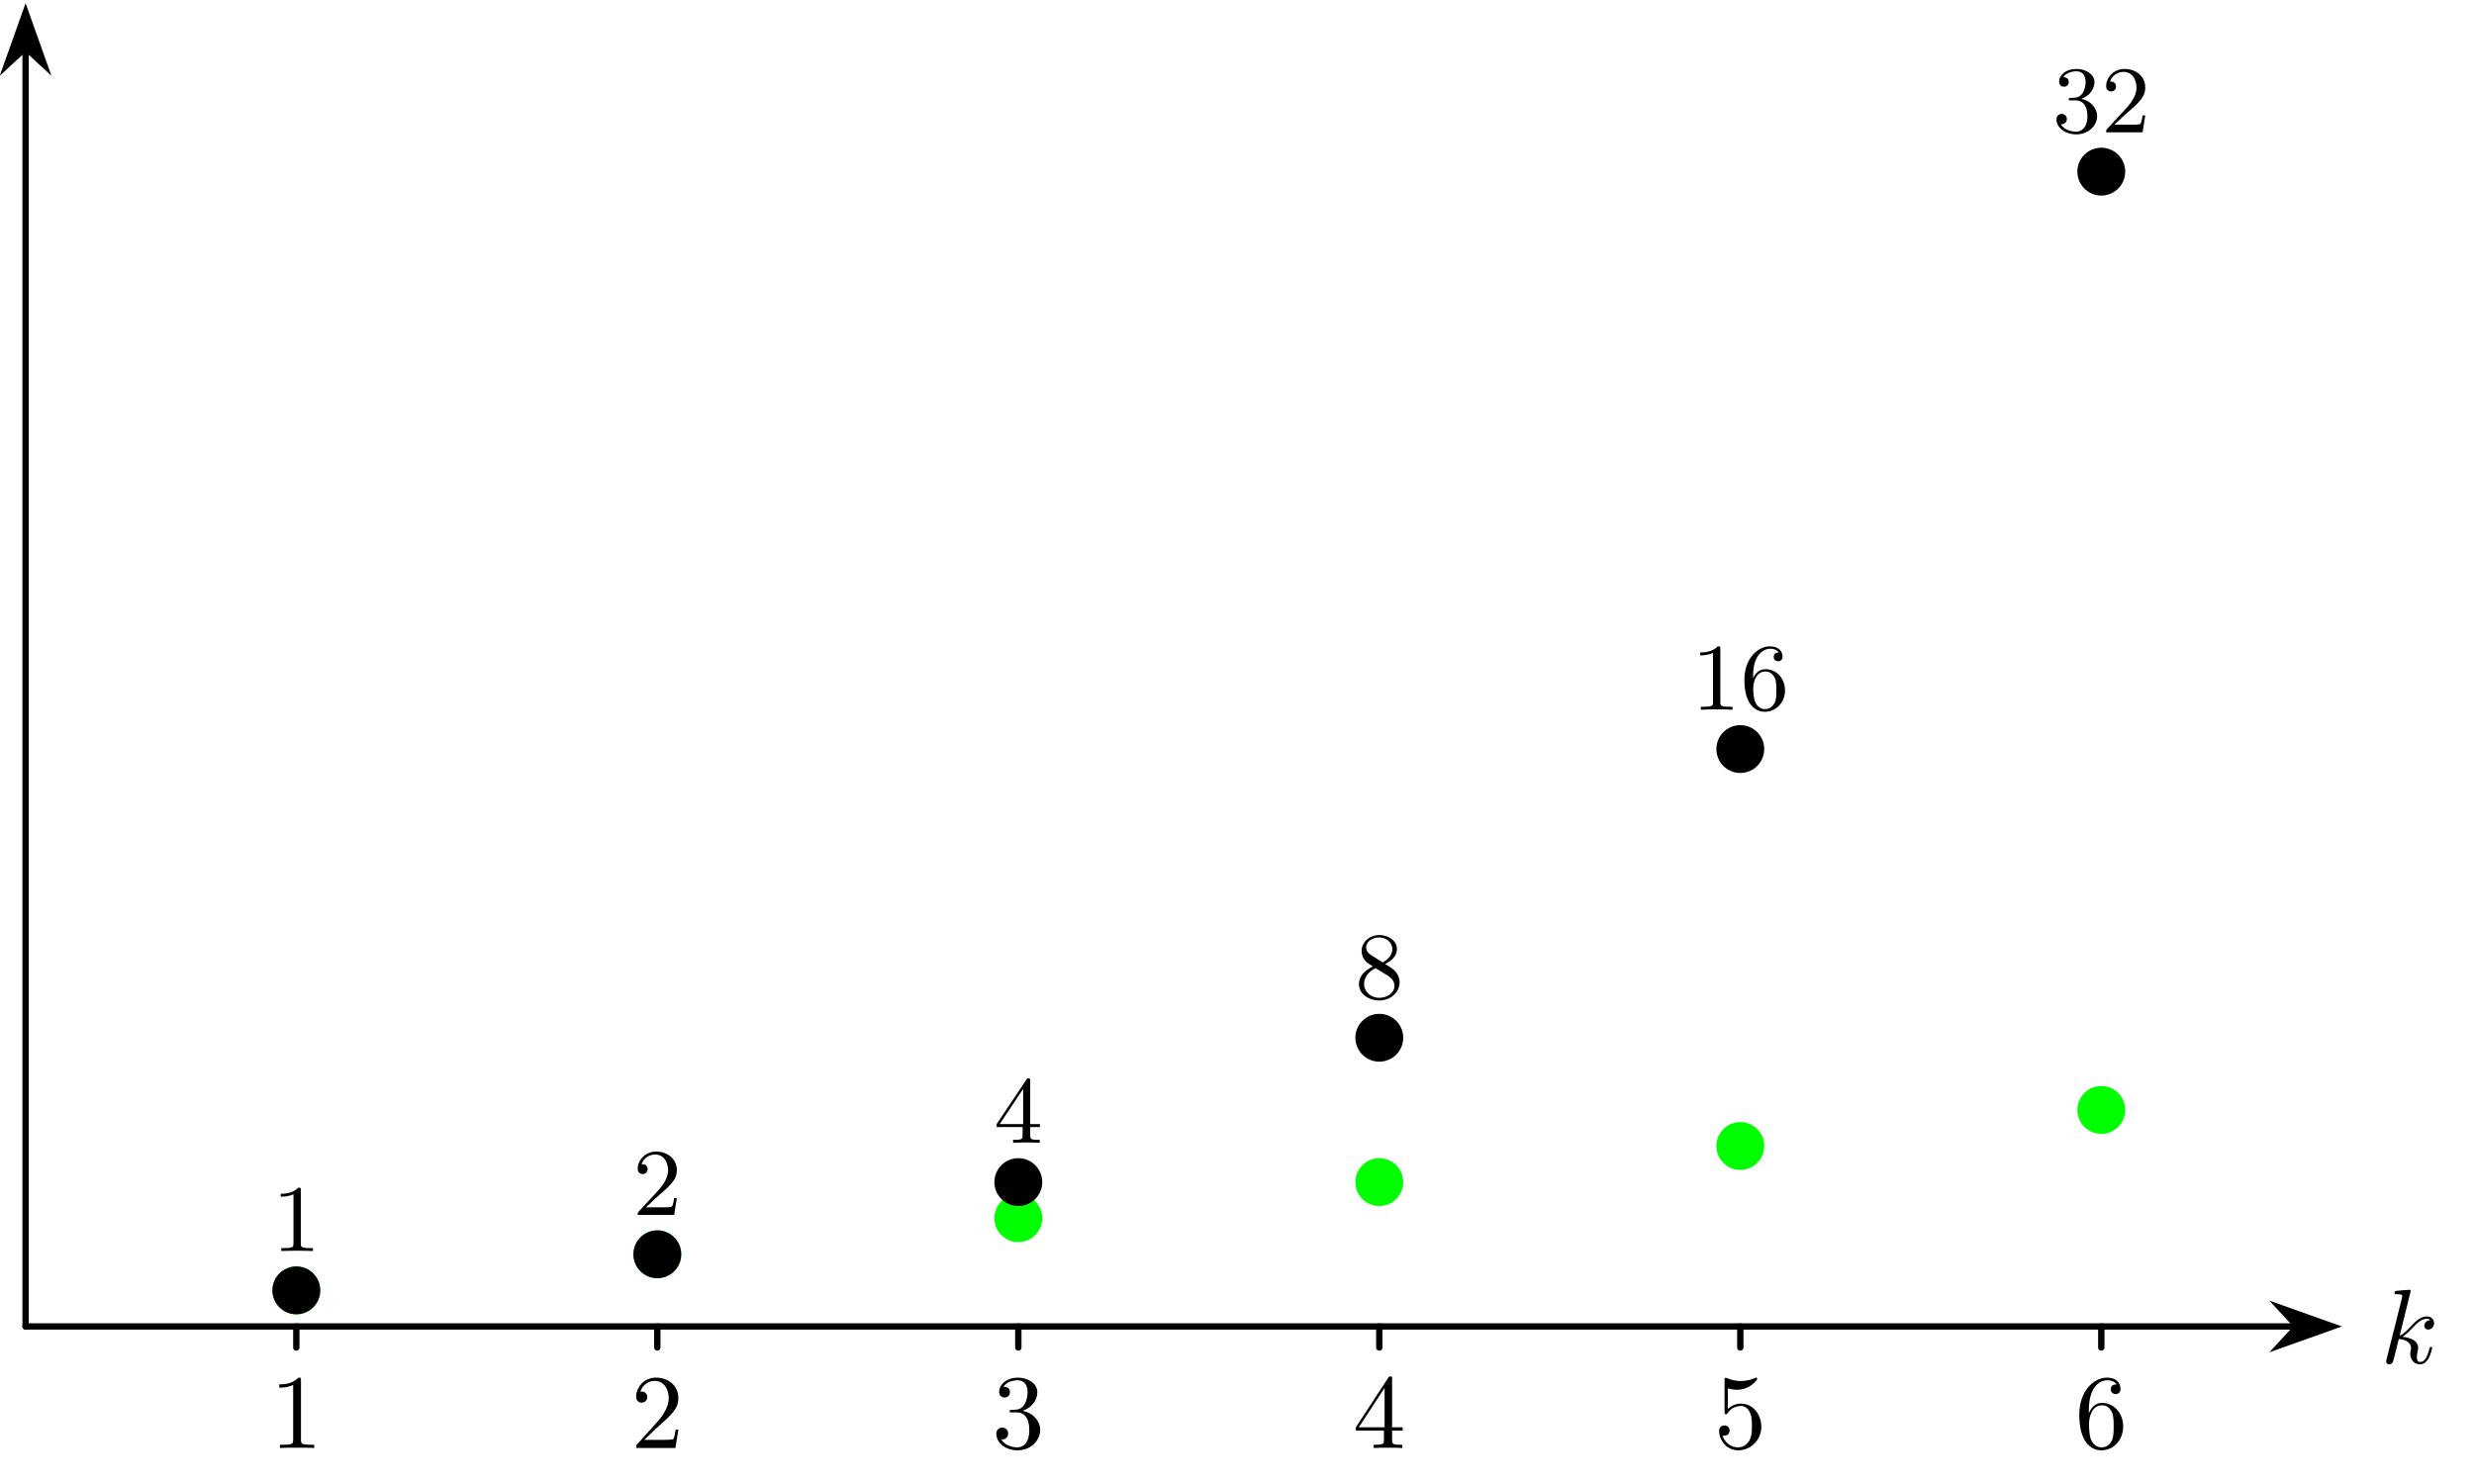
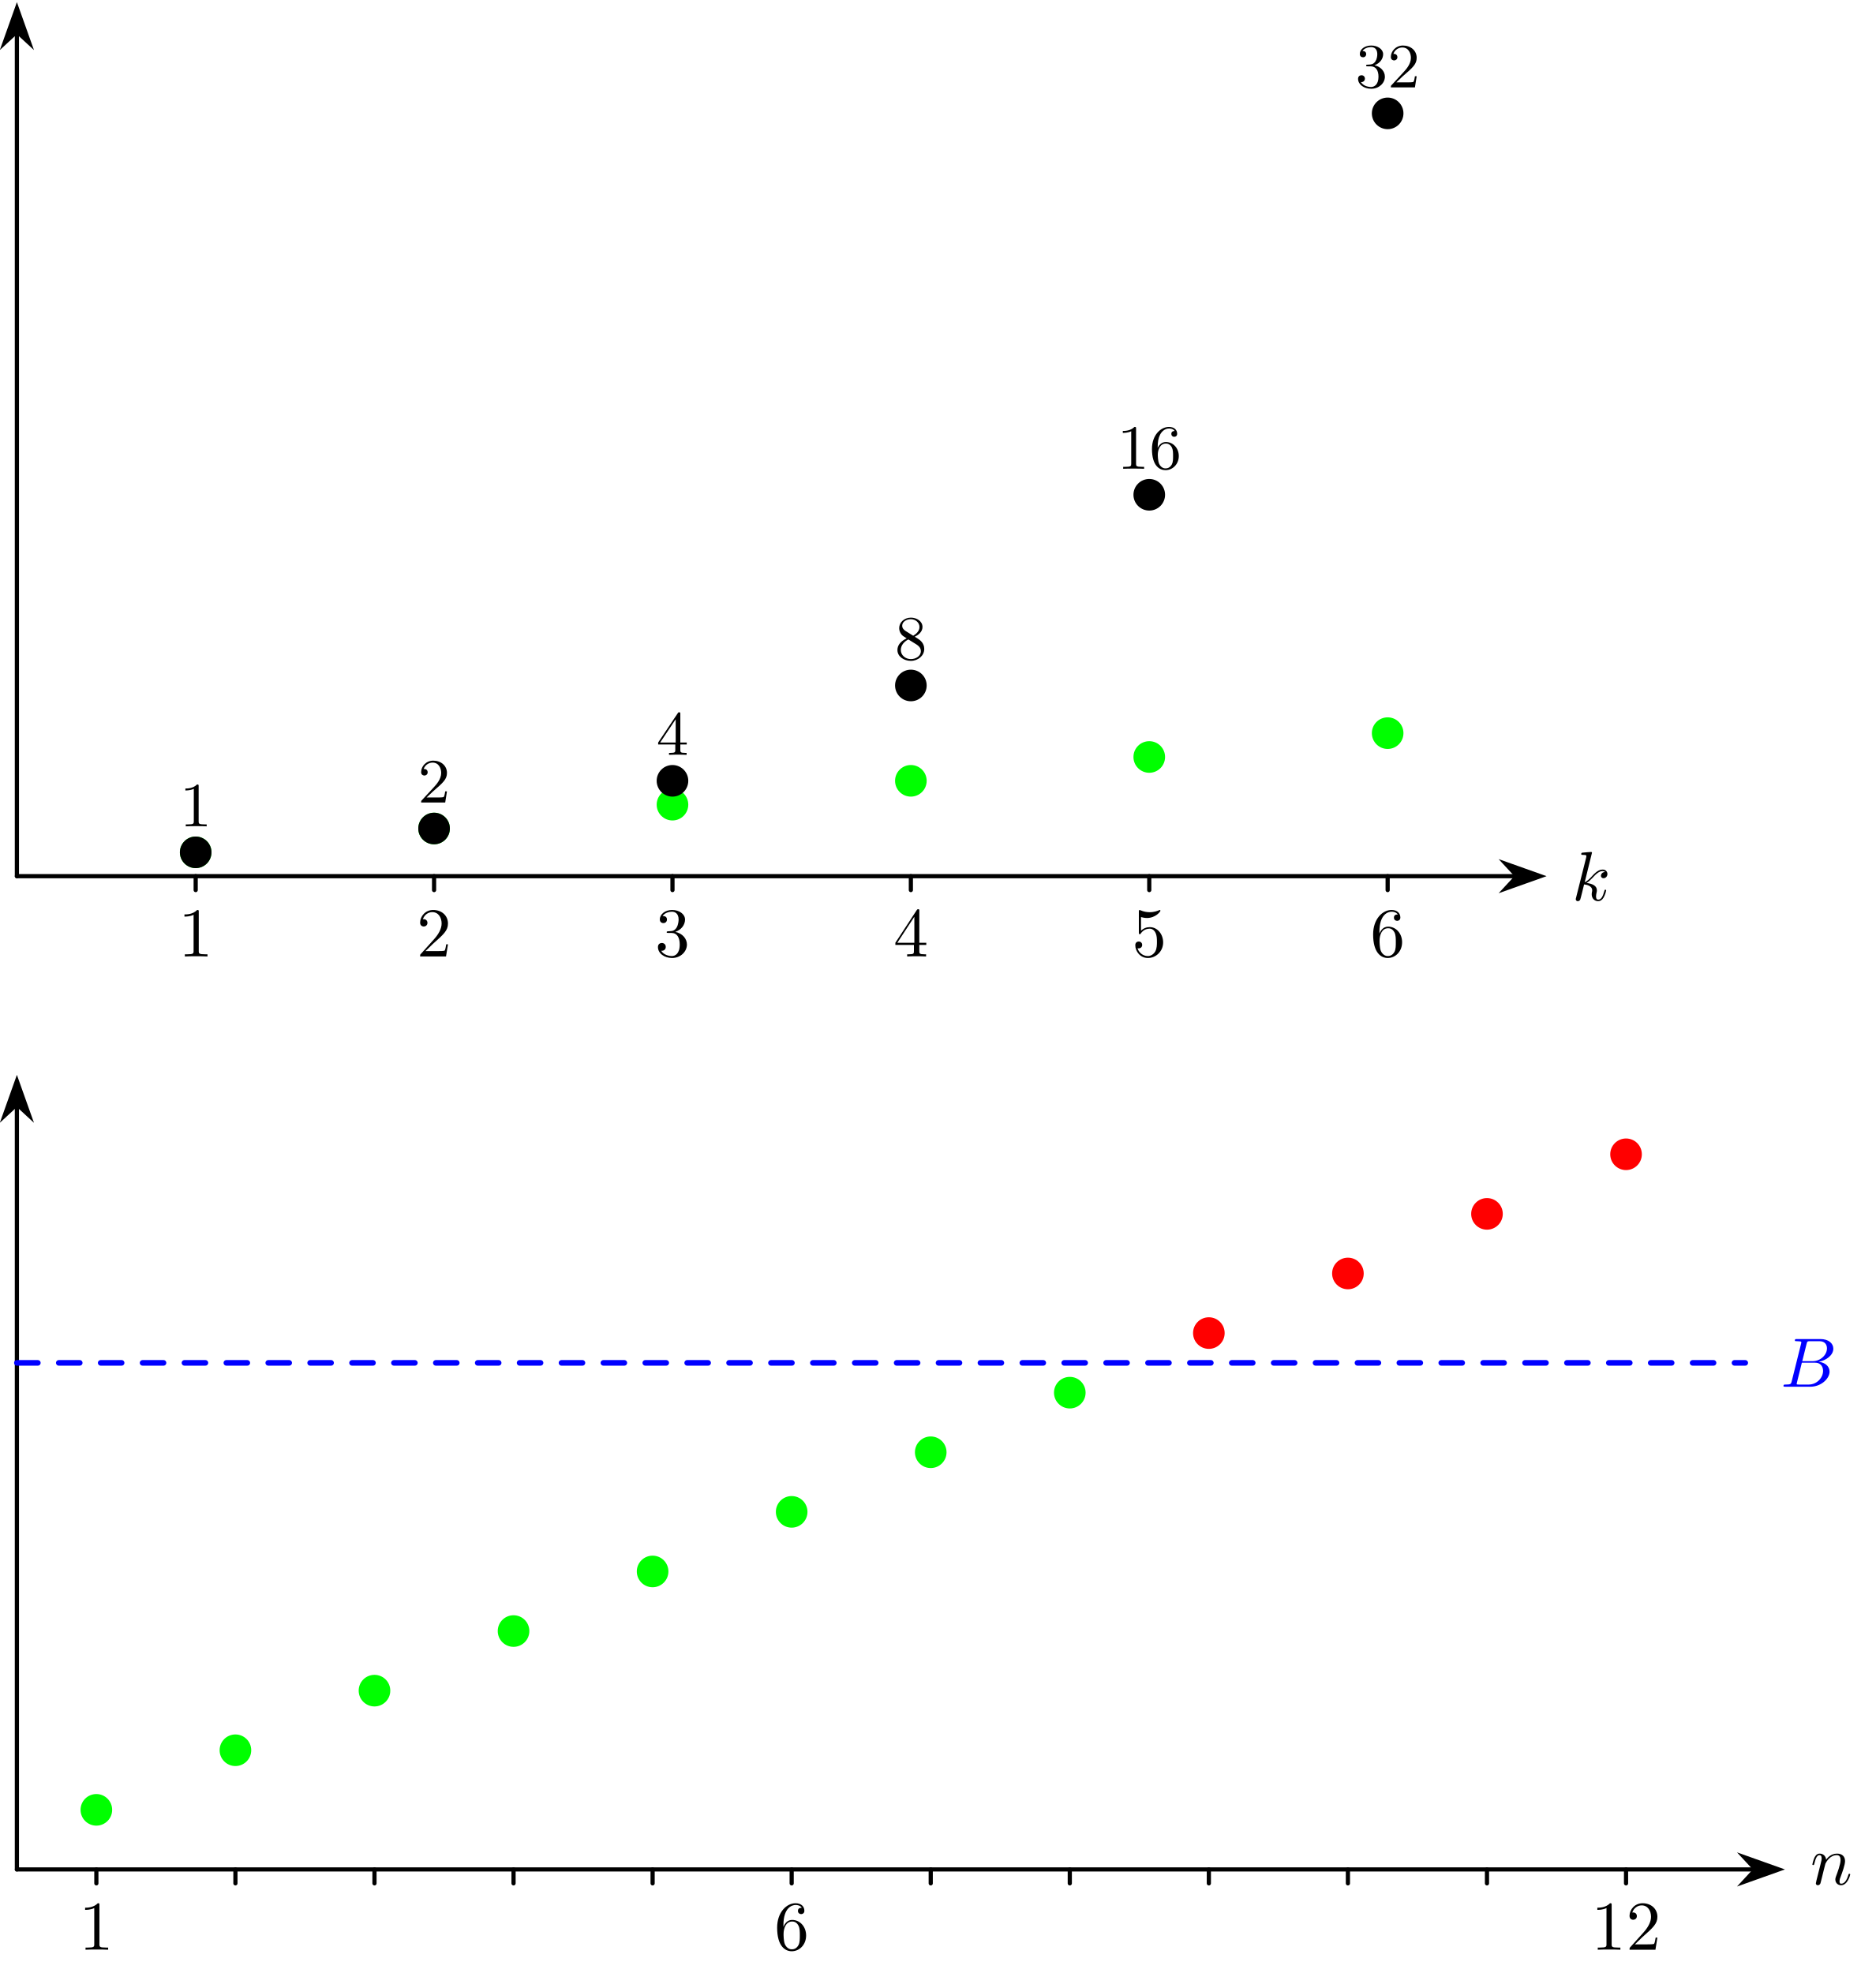
- <svg xmlns="http://www.w3.org/2000/svg" xmlns:xlink="http://www.w3.org/1999/xlink" version="1.1" width="314.71pt" height="188.73pt" viewBox="-72 -72 233.117 139.801">
+ <svg xmlns="http://www.w3.org/2000/svg" xmlns:xlink="http://www.w3.org/1999/xlink" version="1.1" width="361.28pt" height="380.07pt" viewBox="-72 -72 267.612 281.533">
  <defs>
    <path id="potence-dve-g0-49" d="M2.726-5.73C2.726-5.954 2.717-5.972 2.493-5.972C1.937-5.398 1.112-5.398 .834-5.398V-5.12C1.004-5.12 1.551-5.12 2.035-5.353V-.717C2.035-.386 2.008-.278 1.175-.278H.888V0C1.21-.027 2.008-.027 2.376-.027S3.551-.027 3.873 0V-.278H3.587C2.753-.278 2.726-.386 2.726-.717V-5.73Z" />
    <path id="potence-dve-g0-50" d="M4.142-1.587H3.891C3.873-1.47 3.802-.941 3.685-.798C3.631-.717 3.013-.717 2.833-.717H1.237L2.125-1.56C3.596-2.833 4.142-3.309 4.142-4.223C4.142-5.254 3.291-5.972 2.188-5.972C1.157-5.972 .457-5.156 .457-4.34C.457-3.891 .843-3.847 .924-3.847C1.121-3.847 1.39-3.99 1.39-4.313C1.39-4.582 1.201-4.779 .924-4.779C.879-4.779 .852-4.779 .816-4.77C1.031-5.407 1.605-5.694 2.089-5.694C3.004-5.694 3.318-4.842 3.318-4.223C3.318-3.309 2.627-2.564 2.197-2.098L.556-.323C.457-.224 .457-.206 .457 0H3.891L4.142-1.587Z" />
    <path id="potence-dve-g0-51" d="M2.735-3.156C3.569-3.47 3.963-4.125 3.963-4.743C3.963-5.434 3.201-5.972 2.268-5.972S.637-5.443 .637-4.761C.637-4.465 .834-4.295 1.094-4.295S1.542-4.483 1.542-4.743C1.542-5.057 1.327-5.192 1.022-5.192C1.255-5.568 1.802-5.747 2.242-5.747C2.986-5.747 3.129-5.156 3.129-4.734C3.129-4.465 3.075-4.035 2.851-3.694C2.573-3.291 2.26-3.273 2-3.255C1.775-3.237 1.757-3.237 1.686-3.237C1.605-3.228 1.533-3.219 1.533-3.12C1.533-3.004 1.605-3.004 1.757-3.004H2.179C2.959-3.004 3.3-2.376 3.3-1.524C3.3-.377 2.69-.054 2.233-.054C2.062-.054 1.193-.099 .789-.762C1.112-.717 1.363-.941 1.363-1.246C1.363-1.542 1.139-1.731 .879-1.731C.655-1.731 .386-1.596 .386-1.219C.386-.421 1.219 .197 2.26 .197C3.38 .197 4.214-.61 4.214-1.524C4.214-2.304 3.596-2.968 2.735-3.156Z" />
    <path id="potence-dve-g0-52" d="M.26-1.757V-1.479H2.708V-.708C2.708-.377 2.681-.278 2.008-.278H1.811V0C2.376-.027 3.004-.027 3.067-.027C3.111-.027 3.757-.027 4.322 0V-.278H4.125C3.452-.278 3.425-.377 3.425-.708V-1.479H4.34V-1.757H3.425V-5.828C3.425-6.007 3.425-6.07 3.255-6.07C3.147-6.07 3.138-6.061 3.058-5.936L.26-1.757ZM.547-1.757L2.762-5.075V-1.757H.547Z" />
    <path id="potence-dve-g0-54" d="M1.201-2.968C1.201-3.882 1.3-4.394 1.542-4.86C1.722-5.227 2.161-5.747 2.824-5.747C3.004-5.747 3.416-5.712 3.622-5.389C3.291-5.389 3.147-5.218 3.147-4.976C3.147-4.743 3.309-4.564 3.56-4.564S3.981-4.725 3.981-4.994C3.981-5.496 3.622-5.972 2.806-5.972C1.65-5.972 .386-4.833 .386-2.833C.386-.403 1.479 .197 2.322 .197C3.318 .197 4.214-.637 4.214-1.82C4.214-2.959 3.389-3.82 2.376-3.82C1.838-3.82 1.453-3.506 1.201-2.968ZM2.313-.054C1.802-.054 1.506-.475 1.399-.735C1.228-1.139 1.219-1.883 1.219-2.026C1.219-2.627 1.497-3.596 2.358-3.596C2.502-3.596 2.941-3.596 3.228-3.04C3.398-2.699 3.398-2.26 3.398-1.829S3.398-.959 3.228-.628C2.95-.117 2.555-.054 2.313-.054Z" />
    <path id="potence-dve-g0-56" d="M1.542-4.071C1.273-4.241 1.067-4.483 1.067-4.815C1.067-5.398 1.695-5.747 2.286-5.747C2.977-5.747 3.533-5.263 3.533-4.636S2.995-3.596 2.636-3.389L1.542-4.071ZM2.86-3.246C3.309-3.461 3.963-3.909 3.963-4.636C3.963-5.478 3.12-5.972 2.313-5.972C1.372-5.972 .637-5.299 .637-4.474C.637-4.133 .762-3.811 .977-3.551C1.13-3.38 1.184-3.344 1.704-3.013C.915-2.636 .386-2.089 .386-1.354C.386-.403 1.327 .197 2.295 .197C3.335 .197 4.214-.538 4.214-1.506C4.214-2.376 3.551-2.806 3.327-2.95C3.228-3.022 2.968-3.183 2.86-3.246ZM1.946-2.86L3.075-2.161C3.282-2.026 3.73-1.739 3.73-1.193C3.73-.484 3.013-.054 2.304-.054C1.524-.054 .87-.61 .87-1.354C.87-2 1.318-2.537 1.946-2.86Z" />
+     <path id="potence-dve-g1-66" d="M1.594-.777C1.494-.389 1.474-.309 .687-.309C.518-.309 .418-.309 .418-.11C.418 0 .508 0 .687 0H4.244C5.818 0 6.994-1.176 6.994-2.152C6.994-2.869 6.416-3.447 5.45-3.557C6.486-3.746 7.532-4.483 7.532-5.43C7.532-6.167 6.874-6.804 5.679-6.804H2.331C2.142-6.804 2.042-6.804 2.042-6.605C2.042-6.496 2.132-6.496 2.321-6.496C2.341-6.496 2.531-6.496 2.7-6.476C2.879-6.456 2.969-6.446 2.969-6.316C2.969-6.276 2.959-6.247 2.929-6.127L1.594-.777ZM3.098-3.646L3.716-6.117C3.806-6.466 3.826-6.496 4.254-6.496H5.539C6.416-6.496 6.625-5.908 6.625-5.469C6.625-4.593 5.768-3.646 4.553-3.646H3.098ZM2.65-.309C2.511-.309 2.491-.309 2.431-.319C2.331-.329 2.301-.339 2.301-.418C2.301-.448 2.301-.468 2.351-.648L3.039-3.427H4.922C5.878-3.427 6.067-2.69 6.067-2.262C6.067-1.275 5.181-.309 4.005-.309H2.65Z" />
    <path id="potence-dve-g1-107" d="M2.859-6.804C2.859-6.814 2.859-6.914 2.73-6.914C2.501-6.914 1.773-6.834 1.514-6.814C1.435-6.804 1.325-6.795 1.325-6.615C1.325-6.496 1.415-6.496 1.564-6.496C2.042-6.496 2.062-6.426 2.062-6.326L2.032-6.127L.588-.389C.548-.249 .548-.229 .548-.169C.548 .06 .747 .11 .837 .11C.966 .11 1.116 .02 1.176-.1C1.225-.189 1.674-2.032 1.733-2.281C2.072-2.252 2.889-2.092 2.889-1.435C2.889-1.365 2.889-1.325 2.859-1.225C2.839-1.106 2.819-.986 2.819-.877C2.819-.289 3.218 .11 3.736 .11C4.035 .11 4.304-.05 4.523-.418C4.772-.857 4.882-1.405 4.882-1.425C4.882-1.524 4.792-1.524 4.762-1.524C4.663-1.524 4.653-1.484 4.623-1.345C4.423-.618 4.194-.11 3.756-.11C3.567-.11 3.437-.219 3.437-.578C3.437-.747 3.477-.976 3.517-1.136C3.557-1.305 3.557-1.345 3.557-1.445C3.557-2.092 2.929-2.381 2.082-2.491C2.391-2.67 2.71-2.989 2.939-3.228C3.417-3.756 3.875-4.184 4.364-4.184C4.423-4.184 4.433-4.184 4.453-4.174C4.573-4.154 4.583-4.154 4.663-4.095C4.682-4.085 4.682-4.075 4.702-4.055C4.224-4.025 4.134-3.636 4.134-3.517C4.134-3.357 4.244-3.168 4.513-3.168C4.772-3.168 5.061-3.387 5.061-3.776C5.061-4.075 4.832-4.403 4.384-4.403C4.105-4.403 3.646-4.324 2.929-3.527C2.59-3.148 2.202-2.75 1.823-2.6L2.859-6.804Z" />
+     <path id="potence-dve-g1-110" d="M.877-.588C.847-.438 .787-.209 .787-.159C.787 .02 .927 .11 1.076 .11C1.196 .11 1.375 .03 1.445-.169C1.455-.189 1.574-.658 1.634-.907L1.853-1.803C1.913-2.022 1.973-2.242 2.022-2.471C2.062-2.64 2.142-2.929 2.152-2.969C2.301-3.278 2.829-4.184 3.776-4.184C4.224-4.184 4.314-3.816 4.314-3.487C4.314-2.869 3.826-1.594 3.666-1.166C3.577-.936 3.567-.817 3.567-.707C3.567-.239 3.915 .11 4.384 .11C5.32 .11 5.689-1.345 5.689-1.425C5.689-1.524 5.599-1.524 5.569-1.524C5.469-1.524 5.469-1.494 5.42-1.345C5.22-.667 4.892-.11 4.403-.11C4.234-.11 4.164-.209 4.164-.438C4.164-.687 4.254-.927 4.344-1.146C4.533-1.674 4.951-2.77 4.951-3.337C4.951-4.005 4.523-4.403 3.806-4.403C2.909-4.403 2.421-3.766 2.252-3.537C2.202-4.095 1.793-4.403 1.335-4.403S.687-4.015 .588-3.836C.428-3.497 .289-2.909 .289-2.869C.289-2.77 .389-2.77 .408-2.77C.508-2.77 .518-2.78 .578-2.999C.747-3.706 .946-4.184 1.305-4.184C1.504-4.184 1.614-4.055 1.614-3.726C1.614-3.517 1.584-3.407 1.455-2.889L.877-.588Z" />
    <path id="potence-dve-g2-49" d="M2.929-6.376C2.929-6.615 2.929-6.635 2.7-6.635C2.082-5.998 1.205-5.998 .887-5.998V-5.689C1.086-5.689 1.674-5.689 2.192-5.948V-.787C2.192-.428 2.162-.309 1.265-.309H.946V0C1.295-.03 2.162-.03 2.56-.03S3.826-.03 4.174 0V-.309H3.856C2.959-.309 2.929-.418 2.929-.787V-6.376Z" />
    <path id="potence-dve-g2-50" d="M1.265-.767L2.321-1.793C3.875-3.168 4.473-3.706 4.473-4.702C4.473-5.838 3.577-6.635 2.361-6.635C1.235-6.635 .498-5.719 .498-4.832C.498-4.274 .996-4.274 1.026-4.274C1.196-4.274 1.544-4.394 1.544-4.802C1.544-5.061 1.365-5.32 1.016-5.32C.936-5.32 .917-5.32 .887-5.31C1.116-5.958 1.654-6.326 2.232-6.326C3.138-6.326 3.567-5.519 3.567-4.702C3.567-3.905 3.068-3.118 2.521-2.501L.608-.369C.498-.259 .498-.239 .498 0H4.194L4.473-1.733H4.224C4.174-1.435 4.105-.996 4.005-.847C3.935-.767 3.278-.767 3.059-.767H1.265Z" />
    <path id="potence-dve-g2-51" d="M2.889-3.507C3.706-3.776 4.284-4.473 4.284-5.26C4.284-6.077 3.407-6.635 2.451-6.635C1.445-6.635 .687-6.037 .687-5.28C.687-4.951 .907-4.762 1.196-4.762C1.504-4.762 1.704-4.981 1.704-5.27C1.704-5.768 1.235-5.768 1.086-5.768C1.395-6.257 2.052-6.386 2.411-6.386C2.819-6.386 3.367-6.167 3.367-5.27C3.367-5.151 3.347-4.573 3.088-4.134C2.79-3.656 2.451-3.626 2.202-3.616C2.122-3.606 1.883-3.587 1.813-3.587C1.733-3.577 1.664-3.567 1.664-3.467C1.664-3.357 1.733-3.357 1.903-3.357H2.341C3.158-3.357 3.527-2.68 3.527-1.704C3.527-.349 2.839-.06 2.401-.06C1.973-.06 1.225-.229 .877-.817C1.225-.767 1.534-.986 1.534-1.365C1.534-1.724 1.265-1.923 .976-1.923C.737-1.923 .418-1.783 .418-1.345C.418-.438 1.345 .219 2.431 .219C3.646 .219 4.553-.687 4.553-1.704C4.553-2.521 3.925-3.298 2.889-3.507Z" />
    <path id="potence-dve-g2-52" d="M2.929-1.644V-.777C2.929-.418 2.909-.309 2.172-.309H1.963V0C2.371-.03 2.889-.03 3.308-.03S4.254-.03 4.663 0V-.309H4.453C3.716-.309 3.696-.418 3.696-.777V-1.644H4.692V-1.953H3.696V-6.486C3.696-6.685 3.696-6.745 3.537-6.745C3.447-6.745 3.417-6.745 3.337-6.625L.279-1.953V-1.644H2.929ZM2.989-1.953H.558L2.989-5.669V-1.953Z" />
    <path id="potence-dve-g2-53" d="M4.473-2.002C4.473-3.188 3.656-4.184 2.58-4.184C2.102-4.184 1.674-4.025 1.315-3.676V-5.619C1.514-5.559 1.843-5.489 2.162-5.489C3.387-5.489 4.085-6.396 4.085-6.526C4.085-6.585 4.055-6.635 3.985-6.635C3.975-6.635 3.955-6.635 3.905-6.605C3.706-6.516 3.218-6.316 2.55-6.316C2.152-6.316 1.694-6.386 1.225-6.595C1.146-6.625 1.126-6.625 1.106-6.625C1.006-6.625 1.006-6.545 1.006-6.386V-3.437C1.006-3.258 1.006-3.178 1.146-3.178C1.215-3.178 1.235-3.208 1.275-3.268C1.385-3.427 1.753-3.965 2.56-3.965C3.078-3.965 3.328-3.507 3.407-3.328C3.567-2.959 3.587-2.57 3.587-2.072C3.587-1.724 3.587-1.126 3.347-.707C3.108-.319 2.74-.06 2.281-.06C1.554-.06 .986-.588 .817-1.176C.847-1.166 .877-1.156 .986-1.156C1.315-1.156 1.484-1.405 1.484-1.644S1.315-2.132 .986-2.132C.847-2.132 .498-2.062 .498-1.604C.498-.747 1.186 .219 2.301 .219C3.457 .219 4.473-.737 4.473-2.002Z" />
    <path id="potence-dve-g2-54" d="M1.315-3.268V-3.507C1.315-6.027 2.55-6.386 3.059-6.386C3.298-6.386 3.716-6.326 3.935-5.988C3.786-5.988 3.387-5.988 3.387-5.539C3.387-5.23 3.626-5.081 3.846-5.081C4.005-5.081 4.304-5.171 4.304-5.559C4.304-6.157 3.866-6.635 3.039-6.635C1.763-6.635 .418-5.35 .418-3.148C.418-.488 1.574 .219 2.501 .219C3.606 .219 4.553-.717 4.553-2.032C4.553-3.298 3.666-4.254 2.56-4.254C1.883-4.254 1.514-3.746 1.315-3.268ZM2.501-.06C1.873-.06 1.574-.658 1.514-.807C1.335-1.275 1.335-2.072 1.335-2.252C1.335-3.029 1.654-4.025 2.55-4.025C2.71-4.025 3.168-4.025 3.477-3.407C3.656-3.039 3.656-2.531 3.656-2.042C3.656-1.564 3.656-1.066 3.487-.707C3.188-.11 2.73-.06 2.501-.06Z" />
  </defs>
  <g id="potence-dve-page1">
    <g stroke-miterlimit="10" transform="translate(-78.09458,53.02306)scale(0.996264,-0.996264)">
      <g fill="#000" stroke="#000">
        <g stroke-width="0.4">
          <g stroke-width="0.6">
            <g stroke-linecap="round">
              <g stroke-linejoin="round">
                <g class="del" data-del="osn">
                  <path d="M8.536 0H223.27" fill="none" />
                  <g transform="translate(220.7933,0.0)">
                    <g stroke-dasharray="none" stroke-dashoffset="0.0">
                      <g stroke-linejoin="miter">
                        <path d="M5.93 0L1.005 1.754L2.626 0L1.005-1.754Z" />
                      </g>
                    </g>
                  </g>
                  <g transform="translate(231.2549,-3.47221)">
                    <g stroke="none" transform="scale(-1.00375,1.00375)translate(-78.09458,53.02306)scale(-1,-1)">
                      <g fill="#000">
                        <g stroke="none">
                          <use x="-78.095" y="53.023" xlink:href="#potence-dve-g1-107" />
                        </g>
                      </g>
                    </g>
                  </g>
                  <path d="M34.143 0V-1.992" fill="none" />
                  <g transform="translate(31.6432,-11.50012)">
                    <g stroke="none" transform="scale(-1.00375,1.00375)translate(-78.09458,53.02306)scale(-1,-1)">
                      <g fill="#000">
                        <g stroke="none">
                          <use x="-78.095" y="53.023" xlink:href="#potence-dve-g2-49" />
                        </g>
                      </g>
                    </g>
                  </g>
                  <path d="M68.286 0V-1.992" fill="none" />
                  <g transform="translate(65.7864,-11.50012)">
                    <g stroke="none" transform="scale(-1.00375,1.00375)translate(-78.09458,53.02306)scale(-1,-1)">
                      <g fill="#000">
                        <g stroke="none">
                          <use x="-78.095" y="53.023" xlink:href="#potence-dve-g2-50" />
                        </g>
                      </g>
                    </g>
                  </g>
                  <path d="M102.43 0V-1.992" fill="none" />
                  <g transform="translate(99.92961,-11.50012)">
                    <g stroke="none" transform="scale(-1.00375,1.00375)translate(-78.09458,53.02306)scale(-1,-1)">
                      <g fill="#000">
                        <g stroke="none">
                          <use x="-78.095" y="53.023" xlink:href="#potence-dve-g2-51" />
                        </g>
                      </g>
                    </g>
                  </g>
                  <path d="M136.573 0V-1.992" fill="none" />
                  <g transform="translate(134.0728,-11.50012)">
                    <g stroke="none" transform="scale(-1.00375,1.00375)translate(-78.09458,53.02306)scale(-1,-1)">
                      <g fill="#000">
                        <g stroke="none">
                          <use x="-78.095" y="53.023" xlink:href="#potence-dve-g2-52" />
                        </g>
                      </g>
                    </g>
                  </g>
                  <path d="M170.716 0V-1.992" fill="none" />
                  <g transform="translate(168.216,-11.50012)">
                    <g stroke="none" transform="scale(-1.00375,1.00375)translate(-78.09458,53.02306)scale(-1,-1)">
                      <g fill="#000">
                        <g stroke="none">
                          <use x="-78.095" y="53.023" xlink:href="#potence-dve-g2-53" />
                        </g>
                      </g>
                    </g>
                  </g>
                  <path d="M204.859 0V-1.992" fill="none" />
                  <g transform="translate(202.3592,-11.50012)">
                    <g stroke="none" transform="scale(-1.00375,1.00375)translate(-78.09458,53.02306)scale(-1,-1)">
                      <g fill="#000">
                        <g stroke="none">
                          <use x="-78.095" y="53.023" xlink:href="#potence-dve-g2-54" />
                        </g>
                      </g>
                    </g>
                  </g>
                </g>
                <g class="del" data-del="osy">
                  <path d="M8.536 0V120.84" fill="none" />
                  <g transform="matrix(0.0,1.0,-1.0,0.0,8.5359,118.3632)">
                    <g stroke-dasharray="none" stroke-dashoffset="0.0">
                      <g stroke-linejoin="miter">
                        <path d="M5.93 0L1.005 1.754L2.626 0L1.005-1.754Z" />
                      </g>
                    </g>
                  </g>
                </g>
                <g class="del" data-del="k">
                  <g fill="#0f0" stroke="#0f0">
                    <g fill="#0f0" stroke="#0f0">
                      <path d="M36.406 3.414C36.406 4.664 35.393 5.677 34.143 5.677S31.88 4.664 31.88 3.414C31.88 2.164 32.893 1.151 34.143 1.151S36.406 2.164 36.406 3.414ZM34.143 3.414" stroke="none" />
                    </g>
                    <g transform="translate(34.1432,3.41418)">
                      <g stroke="none" transform="scale(-1.00375,1.00375)translate(-78.09458,53.02306)scale(-1,-1)">
                        <g fill="#0f0">
                          <g stroke="none" />
                        </g>
                      </g>
                    </g>
                  </g>
                  <g fill="#0f0" stroke="#0f0">
                    <g fill="#0f0" stroke="#0f0">
                      <path d="M70.549 6.828C70.549 8.078 69.536 9.091 68.286 9.091C67.037 9.091 66.023 8.078 66.023 6.828S67.037 4.565 68.286 4.565C69.536 4.565 70.549 5.579 70.549 6.828ZM68.286 6.828" stroke="none" />
                    </g>
                    <g transform="translate(68.2864,6.82837)">
                      <g stroke="none" transform="scale(-1.00375,1.00375)translate(-78.09458,53.02306)scale(-1,-1)">
                        <g fill="#0f0">
                          <g stroke="none" />
                        </g>
                      </g>
                    </g>
                  </g>
                  <g fill="#0f0" stroke="#0f0">
                    <g fill="#0f0" stroke="#0f0">
                      <path d="M104.693 10.243C104.693 11.492 103.679 12.506 102.43 12.506S100.167 11.492 100.167 10.243S101.18 7.98 102.43 7.98S104.693 8.993 104.693 10.243ZM102.43 10.243" stroke="none" />
                    </g>
                    <g transform="translate(102.4296,10.24257)">
                      <g stroke="none" transform="scale(-1.00375,1.00375)translate(-78.09458,53.02306)scale(-1,-1)">
                        <g fill="#0f0">
                          <g stroke="none" />
                        </g>
                      </g>
                    </g>
                  </g>
                  <g fill="#0f0" stroke="#0f0">
                    <g fill="#0f0" stroke="#0f0">
                      <path d="M138.836 13.657C138.836 14.907 137.823 15.92 136.573 15.92C135.323 15.92 134.31 14.907 134.31 13.657C134.31 12.407 135.323 11.394 136.573 11.394C137.823 11.394 138.836 12.407 138.836 13.657ZM136.573 13.657" stroke="none" />
                    </g>
                    <g transform="translate(136.5728,13.65675)">
                      <g stroke="none" transform="scale(-1.00375,1.00375)translate(-78.09458,53.02306)scale(-1,-1)">
                        <g fill="#0f0">
                          <g stroke="none" />
                        </g>
                      </g>
                    </g>
                  </g>
                  <g fill="#0f0" stroke="#0f0">
                    <g fill="#0f0" stroke="#0f0">
                      <path d="M172.979 17.071C172.979 18.321 171.966 19.334 170.716 19.334S168.453 18.321 168.453 17.071S169.466 14.808 170.716 14.808S172.979 15.821 172.979 17.071ZM170.716 17.071" stroke="none" />
                    </g>
                    <g transform="translate(170.716,17.07094)">
                      <g stroke="none" transform="scale(-1.00375,1.00375)translate(-78.09458,53.02306)scale(-1,-1)">
                        <g fill="#0f0">
                          <g stroke="none" />
                        </g>
                      </g>
                    </g>
                  </g>
                  <g fill="#0f0" stroke="#0f0">
                    <g fill="#0f0" stroke="#0f0">
                      <path d="M207.122 20.485C207.122 21.735 206.109 22.748 204.859 22.748S202.596 21.735 202.596 20.485S203.609 18.222 204.859 18.222S207.122 19.235 207.122 20.485ZM204.859 20.485" stroke="none" />
                    </g>
                    <g transform="translate(204.8592,20.48514)">
                      <g stroke="none" transform="scale(-1.00375,1.00375)translate(-78.09458,53.02306)scale(-1,-1)">
                        <g fill="#0f0">
                          <g stroke="none" />
                        </g>
                      </g>
                    </g>
                  </g>
                </g>
                <g class="del" data-del="potence">
                  <path d="M36.406 3.414C36.406 4.664 35.393 5.677 34.143 5.677S31.88 4.664 31.88 3.414C31.88 2.164 32.893 1.151 34.143 1.151S36.406 2.164 36.406 3.414ZM34.143 3.414" stroke="none" />
                  <g transform="translate(34.1432,3.41418)">
                    <g stroke="none" transform="scale(-1.00375,1.00375)translate(-78.09458,53.02306)scale(-1,-1)">
                      <g fill="#000">
                        <g stroke="none" />
                      </g>
                    </g>
                  </g>
                  <g transform="translate(31.83072,7.13692)">
                    <g stroke="none" transform="scale(-1.00375,1.00375)translate(-78.09458,53.02306)scale(-1,-1)">
                      <g fill="#000">
                        <g stroke="none">
                          <use x="-78.095" y="53.023" xlink:href="#potence-dve-g0-49" />
                        </g>
                      </g>
                    </g>
                  </g>
                  <path d="M70.549 6.828C70.549 8.078 69.536 9.091 68.286 9.091C67.037 9.091 66.023 8.078 66.023 6.828S67.037 4.565 68.286 4.565C69.536 4.565 70.549 5.579 70.549 6.828ZM68.286 6.828" stroke="none" />
                  <g transform="translate(68.2864,6.82837)">
                    <g stroke="none" transform="scale(-1.00375,1.00375)translate(-78.09458,53.02306)scale(-1,-1)">
                      <g fill="#000">
                        <g stroke="none" />
                      </g>
                    </g>
                  </g>
                  <g transform="translate(65.97392,10.5511)">
                    <g stroke="none" transform="scale(-1.00375,1.00375)translate(-78.09458,53.02306)scale(-1,-1)">
                      <g fill="#000">
                        <g stroke="none">
                          <use x="-78.095" y="53.023" xlink:href="#potence-dve-g0-50" />
                        </g>
                      </g>
                    </g>
                  </g>
                  <path d="M104.693 13.657C104.693 14.907 103.679 15.92 102.43 15.92S100.167 14.907 100.167 13.657C100.167 12.407 101.18 11.394 102.43 11.394S104.693 12.407 104.693 13.657ZM102.43 13.657" stroke="none" />
                  <g transform="translate(102.4296,13.65675)">
                    <g stroke="none" transform="scale(-1.00375,1.00375)translate(-78.09458,53.02306)scale(-1,-1)">
                      <g fill="#000">
                        <g stroke="none" />
                      </g>
                    </g>
                  </g>
                  <g transform="translate(100.1171,17.37949)">
                    <g stroke="none" transform="scale(-1.00375,1.00375)translate(-78.09458,53.02306)scale(-1,-1)">
                      <g fill="#000">
                        <g stroke="none">
                          <use x="-78.095" y="53.023" xlink:href="#potence-dve-g0-52" />
                        </g>
                      </g>
                    </g>
                  </g>
                  <path d="M138.836 27.314C138.836 28.563 137.823 29.576 136.573 29.576C135.323 29.576 134.31 28.563 134.31 27.314S135.323 25.051 136.573 25.051C137.823 25.051 138.836 26.064 138.836 27.314ZM136.573 27.314" stroke="none" />
                  <g transform="translate(136.5728,27.31352)">
                    <g stroke="none" transform="scale(-1.00375,1.00375)translate(-78.09458,53.02306)scale(-1,-1)">
                      <g fill="#000">
                        <g stroke="none" />
                      </g>
                    </g>
                  </g>
                  <g transform="translate(134.2603,31.03624)">
                    <g stroke="none" transform="scale(-1.00375,1.00375)translate(-78.09458,53.02306)scale(-1,-1)">
                      <g fill="#000">
                        <g stroke="none">
                          <use x="-78.095" y="53.023" xlink:href="#potence-dve-g0-56" />
                        </g>
                      </g>
                    </g>
                  </g>
                  <path d="M172.979 54.627C172.979 55.877 171.966 56.89 170.716 56.89S168.453 55.877 168.453 54.627C168.453 53.377 169.466 52.364 170.716 52.364S172.979 53.377 172.979 54.627ZM170.716 54.627" stroke="none" />
                  <g transform="translate(170.716,54.62704)">
                    <g stroke="none" transform="scale(-1.00375,1.00375)translate(-78.09458,53.02306)scale(-1,-1)">
                      <g fill="#000">
                        <g stroke="none" />
                      </g>
                    </g>
                  </g>
                  <g transform="translate(166.091,58.34976)">
                    <g stroke="none" transform="scale(-1.00375,1.00375)translate(-78.09458,53.02306)scale(-1,-1)">
                      <g fill="#000">
                        <g stroke="none">
                          <use x="-78.095" y="53.023" xlink:href="#potence-dve-g0-49" />
                          <use x="-73.487" y="53.023" xlink:href="#potence-dve-g0-54" />
                        </g>
                      </g>
                    </g>
                  </g>
                  <path d="M207.122 109.254C207.122 110.504 206.109 111.517 204.859 111.517S202.596 110.504 202.596 109.254S203.609 106.991 204.859 106.991S207.122 108.004 207.122 109.254ZM204.859 109.254" stroke="none" />
                  <g transform="translate(204.8592,109.2541)">
                    <g stroke="none" transform="scale(-1.00375,1.00375)translate(-78.09458,53.02306)scale(-1,-1)">
                      <g fill="#000">
                        <g stroke="none" />
                      </g>
                    </g>
                  </g>
                  <g transform="translate(200.2343,112.9768)">
                    <g stroke="none" transform="scale(-1.00375,1.00375)translate(-78.09458,53.02306)scale(-1,-1)">
                      <g fill="#000">
                        <g stroke="none">
                          <use x="-78.095" y="53.023" xlink:href="#potence-dve-g0-51" />
                          <use x="-73.487" y="53.023" xlink:href="#potence-dve-g0-50" />
                        </g>
                      </g>
                    </g>
                  </g>
                </g>
+                 <g class="del" data-del="n-osi">
+                   <path d="M8.536-142.264H257.413" fill="none" />
+                   <g transform="translate(254.9365,-142.2638)">
+                     <g stroke-dasharray="none" stroke-dashoffset="0.0">
+                       <g stroke-linejoin="miter">
+                         <path d="M5.93 0L1.005 1.754L2.626 0L1.005-1.754Z" />
+                       </g>
+                     </g>
+                   </g>
+                   <g transform="translate(265.3981,-144.4166)">
+                     <g stroke="none" transform="scale(-1.00375,1.00375)translate(-78.09458,53.02306)scale(-1,-1)">
+                       <g fill="#000">
+                         <g stroke="none">
+                           <use x="-78.095" y="53.023" xlink:href="#potence-dve-g1-110" />
+                         </g>
+                       </g>
+                     </g>
+                   </g>
+                   <path d="M19.917-142.264V-144.256" fill="none" />
+                   <path d="M39.834-142.264V-144.256" fill="none" />
+                   <path d="M59.75-142.264V-144.256" fill="none" />
+                   <path d="M79.667-142.264V-144.256" fill="none" />
+                   <path d="M99.584-142.264V-144.256" fill="none" />
+                   <path d="M119.501-142.264V-144.256" fill="none" />
+                   <path d="M139.418-142.264V-144.256" fill="none" />
+                   <path d="M159.335-142.264V-144.256" fill="none" />
+                   <path d="M179.251-142.264V-144.256" fill="none" />
+                   <path d="M199.168-142.264V-144.256" fill="none" />
+                   <path d="M219.085-142.264V-144.256" fill="none" />
+                   <path d="M239.002-142.264V-144.256" fill="none" />
+                   <g transform="translate(17.41682,-153.7639)">
+                     <g stroke="none" transform="scale(-1.00375,1.00375)translate(-78.09458,53.02306)scale(-1,-1)">
+                       <g fill="#000">
+                         <g stroke="none">
+                           <use x="-78.095" y="53.023" xlink:href="#potence-dve-g2-49" />
+                         </g>
+                       </g>
+                     </g>
+                   </g>
+                   <g transform="translate(117.001,-153.7639)">
+                     <g stroke="none" transform="scale(-1.00375,1.00375)translate(-78.09458,53.02306)scale(-1,-1)">
+                       <g fill="#000">
+                         <g stroke="none">
+                           <use x="-78.095" y="53.023" xlink:href="#potence-dve-g2-54" />
+                         </g>
+                       </g>
+                     </g>
+                   </g>
+                   <g transform="translate(234.002,-153.7639)">
+                     <g stroke="none" transform="scale(-1.00375,1.00375)translate(-78.09458,53.02306)scale(-1,-1)">
+                       <g fill="#000">
+                         <g stroke="none">
+                           <use x="-78.095" y="53.023" xlink:href="#potence-dve-g2-49" />
+                           <use x="-73.113" y="53.023" xlink:href="#potence-dve-g2-50" />
+                         </g>
+                       </g>
+                     </g>
+                   </g>
+                   <path d="M8.536-142.264V-32.805" fill="none" />
+                   <g transform="matrix(0.0,1.0,-1.0,0.0,8.5359,-35.28145)">
+                     <g stroke-dasharray="none" stroke-dashoffset="0.0">
+                       <g stroke-linejoin="miter">
+                         <path d="M5.93 0L1.005 1.754L2.626 0L1.005-1.754Z" />
+                       </g>
+                     </g>
+                   </g>
+                 </g>
+                 <g class="del" data-del="n-pike">
+                   <g fill="#0f0" stroke="#0f0">
+                     <g fill="#0f0" stroke="#0f0">
+                       <path d="M22.18-133.728C22.18-132.478 21.167-131.465 19.917-131.465C18.667-131.465 17.654-132.478 17.654-133.728C17.654-134.978 18.667-135.991 19.917-135.991C21.167-135.991 22.18-134.978 22.18-133.728ZM19.917-133.728" stroke="none" />
+                     </g>
+                     <g transform="translate(19.91682,-133.7279)">
+                       <g stroke="none" transform="scale(-1.00375,1.00375)translate(-78.09458,53.02306)scale(-1,-1)">
+                         <g fill="#0f0">
+                           <g stroke="none" />
+                         </g>
+                       </g>
+                     </g>
+                   </g>
+                   <g fill="#0f0" stroke="#0f0">
+                     <g fill="#0f0" stroke="#0f0">
+                       <path d="M42.097-125.192C42.097-123.942 41.083-122.929 39.834-122.929C38.584-122.929 37.571-123.942 37.571-125.192S38.584-127.455 39.834-127.455C41.083-127.455 42.097-126.442 42.097-125.192ZM39.834-125.192" stroke="none" />
+                     </g>
+                     <g transform="translate(39.83366,-125.192)">
+                       <g stroke="none" transform="scale(-1.00375,1.00375)translate(-78.09458,53.02306)scale(-1,-1)">
+                         <g fill="#0f0">
+                           <g stroke="none" />
+                         </g>
+                       </g>
+                     </g>
+                   </g>
+                   <g fill="#0f0" stroke="#0f0">
+                     <g fill="#0f0" stroke="#0f0">
+                       <path d="M62.013-116.656C62.013-115.406 61-114.393 59.75-114.393S57.488-115.406 57.488-116.656S58.501-118.919 59.75-118.919S62.013-117.906 62.013-116.656ZM59.75-116.656" stroke="none" />
+                     </g>
+                     <g transform="translate(59.75049,-116.656)">
+                       <g stroke="none" transform="scale(-1.00375,1.00375)translate(-78.09458,53.02306)scale(-1,-1)">
+                         <g fill="#0f0">
+                           <g stroke="none" />
+                         </g>
+                       </g>
+                     </g>
+                   </g>
+                   <g fill="#0f0" stroke="#0f0">
+                     <g fill="#0f0" stroke="#0f0">
+                       <path d="M81.93-108.12C81.93-106.87 80.917-105.857 79.667-105.857S77.404-106.87 77.404-108.12S78.418-110.383 79.667-110.383S81.93-109.37 81.93-108.12ZM79.667-108.12" stroke="none" />
+                     </g>
+                     <g transform="translate(79.66733,-108.1201)">
+                       <g stroke="none" transform="scale(-1.00375,1.00375)translate(-78.09458,53.02306)scale(-1,-1)">
+                         <g fill="#0f0">
+                           <g stroke="none" />
+                         </g>
+                       </g>
+                     </g>
+                   </g>
+                   <g fill="#0f0" stroke="#0f0">
+                     <g fill="#0f0" stroke="#0f0">
+                       <path d="M101.847-99.584C101.847-98.334 100.834-97.321 99.584-97.321S97.321-98.334 97.321-99.584C97.321-100.834 98.334-101.847 99.584-101.847S101.847-100.834 101.847-99.584ZM99.584-99.584" stroke="none" />
+                     </g>
+                     <g transform="translate(99.58417,-99.58424)">
+                       <g stroke="none" transform="scale(-1.00375,1.00375)translate(-78.09458,53.02306)scale(-1,-1)">
+                         <g fill="#0f0">
+                           <g stroke="none" />
+                         </g>
+                       </g>
+                     </g>
+                   </g>
+                   <g fill="#0f0" stroke="#0f0">
+                     <g fill="#0f0" stroke="#0f0">
+                       <path d="M121.764-91.048C121.764-89.799 120.751-88.785 119.501-88.785C118.251-88.785 117.238-89.799 117.238-91.048C117.238-92.298 118.251-93.311 119.501-93.311C120.751-93.311 121.764-92.298 121.764-91.048ZM119.501-91.048" stroke="none" />
+                     </g>
+                     <g transform="translate(119.501,-91.04832)">
+                       <g stroke="none" transform="scale(-1.00375,1.00375)translate(-78.09458,53.02306)scale(-1,-1)">
+                         <g fill="#0f0">
+                           <g stroke="none" />
+                         </g>
+                       </g>
+                     </g>
+                   </g>
+                   <g fill="#0f0" stroke="#0f0">
+                     <g fill="#0f0" stroke="#0f0">
+                       <path d="M141.681-82.512C141.681-81.263 140.668-80.249 139.418-80.249S137.155-81.263 137.155-82.512S138.168-84.775 139.418-84.775S141.681-83.762 141.681-82.512ZM139.418-82.512" stroke="none" />
+                     </g>
+                     <g transform="translate(139.4178,-82.51242)">
+                       <g stroke="none" transform="scale(-1.00375,1.00375)translate(-78.09458,53.02306)scale(-1,-1)">
+                         <g fill="#0f0">
+                           <g stroke="none" />
+                         </g>
+                       </g>
+                     </g>
+                   </g>
+                   <g fill="#0f0" stroke="#0f0">
+                     <g fill="#0f0" stroke="#0f0">
+                       <path d="M161.598-73.977C161.598-72.727 160.584-71.714 159.335-71.714C158.085-71.714 157.072-72.727 157.072-73.977S158.085-76.239 159.335-76.239C160.584-76.239 161.598-75.226 161.598-73.977ZM159.335-73.977" stroke="none" />
+                     </g>
+                     <g transform="translate(159.3347,-73.9765)">
+                       <g stroke="none" transform="scale(-1.00375,1.00375)translate(-78.09458,53.02306)scale(-1,-1)">
+                         <g fill="#0f0">
+                           <g stroke="none" />
+                         </g>
+                       </g>
+                     </g>
+                   </g>
+                 </g>
+                 <g class="del" data-del="n-meja">
+                   <g fill="#00f" stroke="#00f">
+                     <g stroke-dasharray="3.0,3.0" stroke-dashoffset="0.0">
+                       <g stroke-width="0.8">
+                         <path d="M8.536-69.709H256.075" fill="none" />
+                       </g>
+                     </g>
+                   </g>
+                   <g fill="#00f" stroke="#00f">
+                     <g fill="#00f" stroke="#00f">
+ </g>
+                     <g transform="translate(261.1304,-73.12585)">
+                       <g stroke="none" transform="scale(-1.00375,1.00375)translate(-78.09458,53.02306)scale(-1,-1)">
+                         <g fill="#00f">
+                           <g stroke="none">
+                             <g fill="#00f">
+                               <use x="-78.095" y="53.023" xlink:href="#potence-dve-g1-66" />
+                             </g>
+                           </g>
+                         </g>
+                       </g>
+                     </g>
+                   </g>
+                 </g>
+                 <g class="del" data-del="n-nad">
+                   <g fill="#f00" stroke="#f00">
+                     <g fill="#f00" stroke="#f00">
+                       <path d="M181.514-65.441C181.514-64.191 180.501-63.178 179.251-63.178S176.989-64.191 176.989-65.441S178.002-67.704 179.251-67.704S181.514-66.69 181.514-65.441ZM179.251-65.441" stroke="none" />
+                     </g>
+                     <g transform="translate(179.2515,-65.4406)">
+                       <g stroke="none" transform="scale(-1.00375,1.00375)translate(-78.09458,53.02306)scale(-1,-1)">
+                         <g fill="#f00">
+                           <g stroke="none" />
+                         </g>
+                       </g>
+                     </g>
+                   </g>
+                   <g fill="#f00" stroke="#f00">
+                     <g fill="#f00" stroke="#f00">
+                       <path d="M201.431-56.905C201.431-55.655 200.418-54.642 199.168-54.642C197.919-54.642 196.905-55.655 196.905-56.905C196.905-58.154 197.919-59.168 199.168-59.168C200.418-59.168 201.431-58.154 201.431-56.905ZM199.168-56.905" stroke="none" />
+                     </g>
+                     <g transform="translate(199.1683,-56.9047)">
+                       <g stroke="none" transform="scale(-1.00375,1.00375)translate(-78.09458,53.02306)scale(-1,-1)">
+                         <g fill="#f00">
+                           <g stroke="none" />
+                         </g>
+                       </g>
+                     </g>
+                   </g>
+                   <g fill="#f00" stroke="#f00">
+                     <g fill="#f00" stroke="#f00">
+                       <path d="M221.348-48.369C221.348-47.119 220.335-46.106 219.085-46.106S216.822-47.119 216.822-48.369C216.822-49.619 217.835-50.632 219.085-50.632S221.348-49.619 221.348-48.369ZM219.085-48.369" stroke="none" />
+                     </g>
+                     <g transform="translate(219.0852,-48.36877)">
+                       <g stroke="none" transform="scale(-1.00375,1.00375)translate(-78.09458,53.02306)scale(-1,-1)">
+                         <g fill="#f00">
+                           <g stroke="none" />
+                         </g>
+                       </g>
+                     </g>
+                   </g>
+                   <g fill="#f00" stroke="#f00">
+                     <g fill="#f00" stroke="#f00">
+                       <path d="M241.265-39.833C241.265-38.583 240.252-37.57 239.002-37.57S236.739-38.583 236.739-39.833S237.752-42.096 239.002-42.096S241.265-41.083 241.265-39.833ZM239.002-39.833" stroke="none" />
+                     </g>
+                     <g transform="translate(239.002,-39.83287)">
+                       <g stroke="none" transform="scale(-1.00375,1.00375)translate(-78.09458,53.02306)scale(-1,-1)">
+                         <g fill="#f00">
+                           <g stroke="none" />
+                         </g>
+                       </g>
+                     </g>
+                   </g>
+                 </g>
              </g>
            </g>
          </g>
        </g>
      </g>
    </g>
  </g>
</svg>
